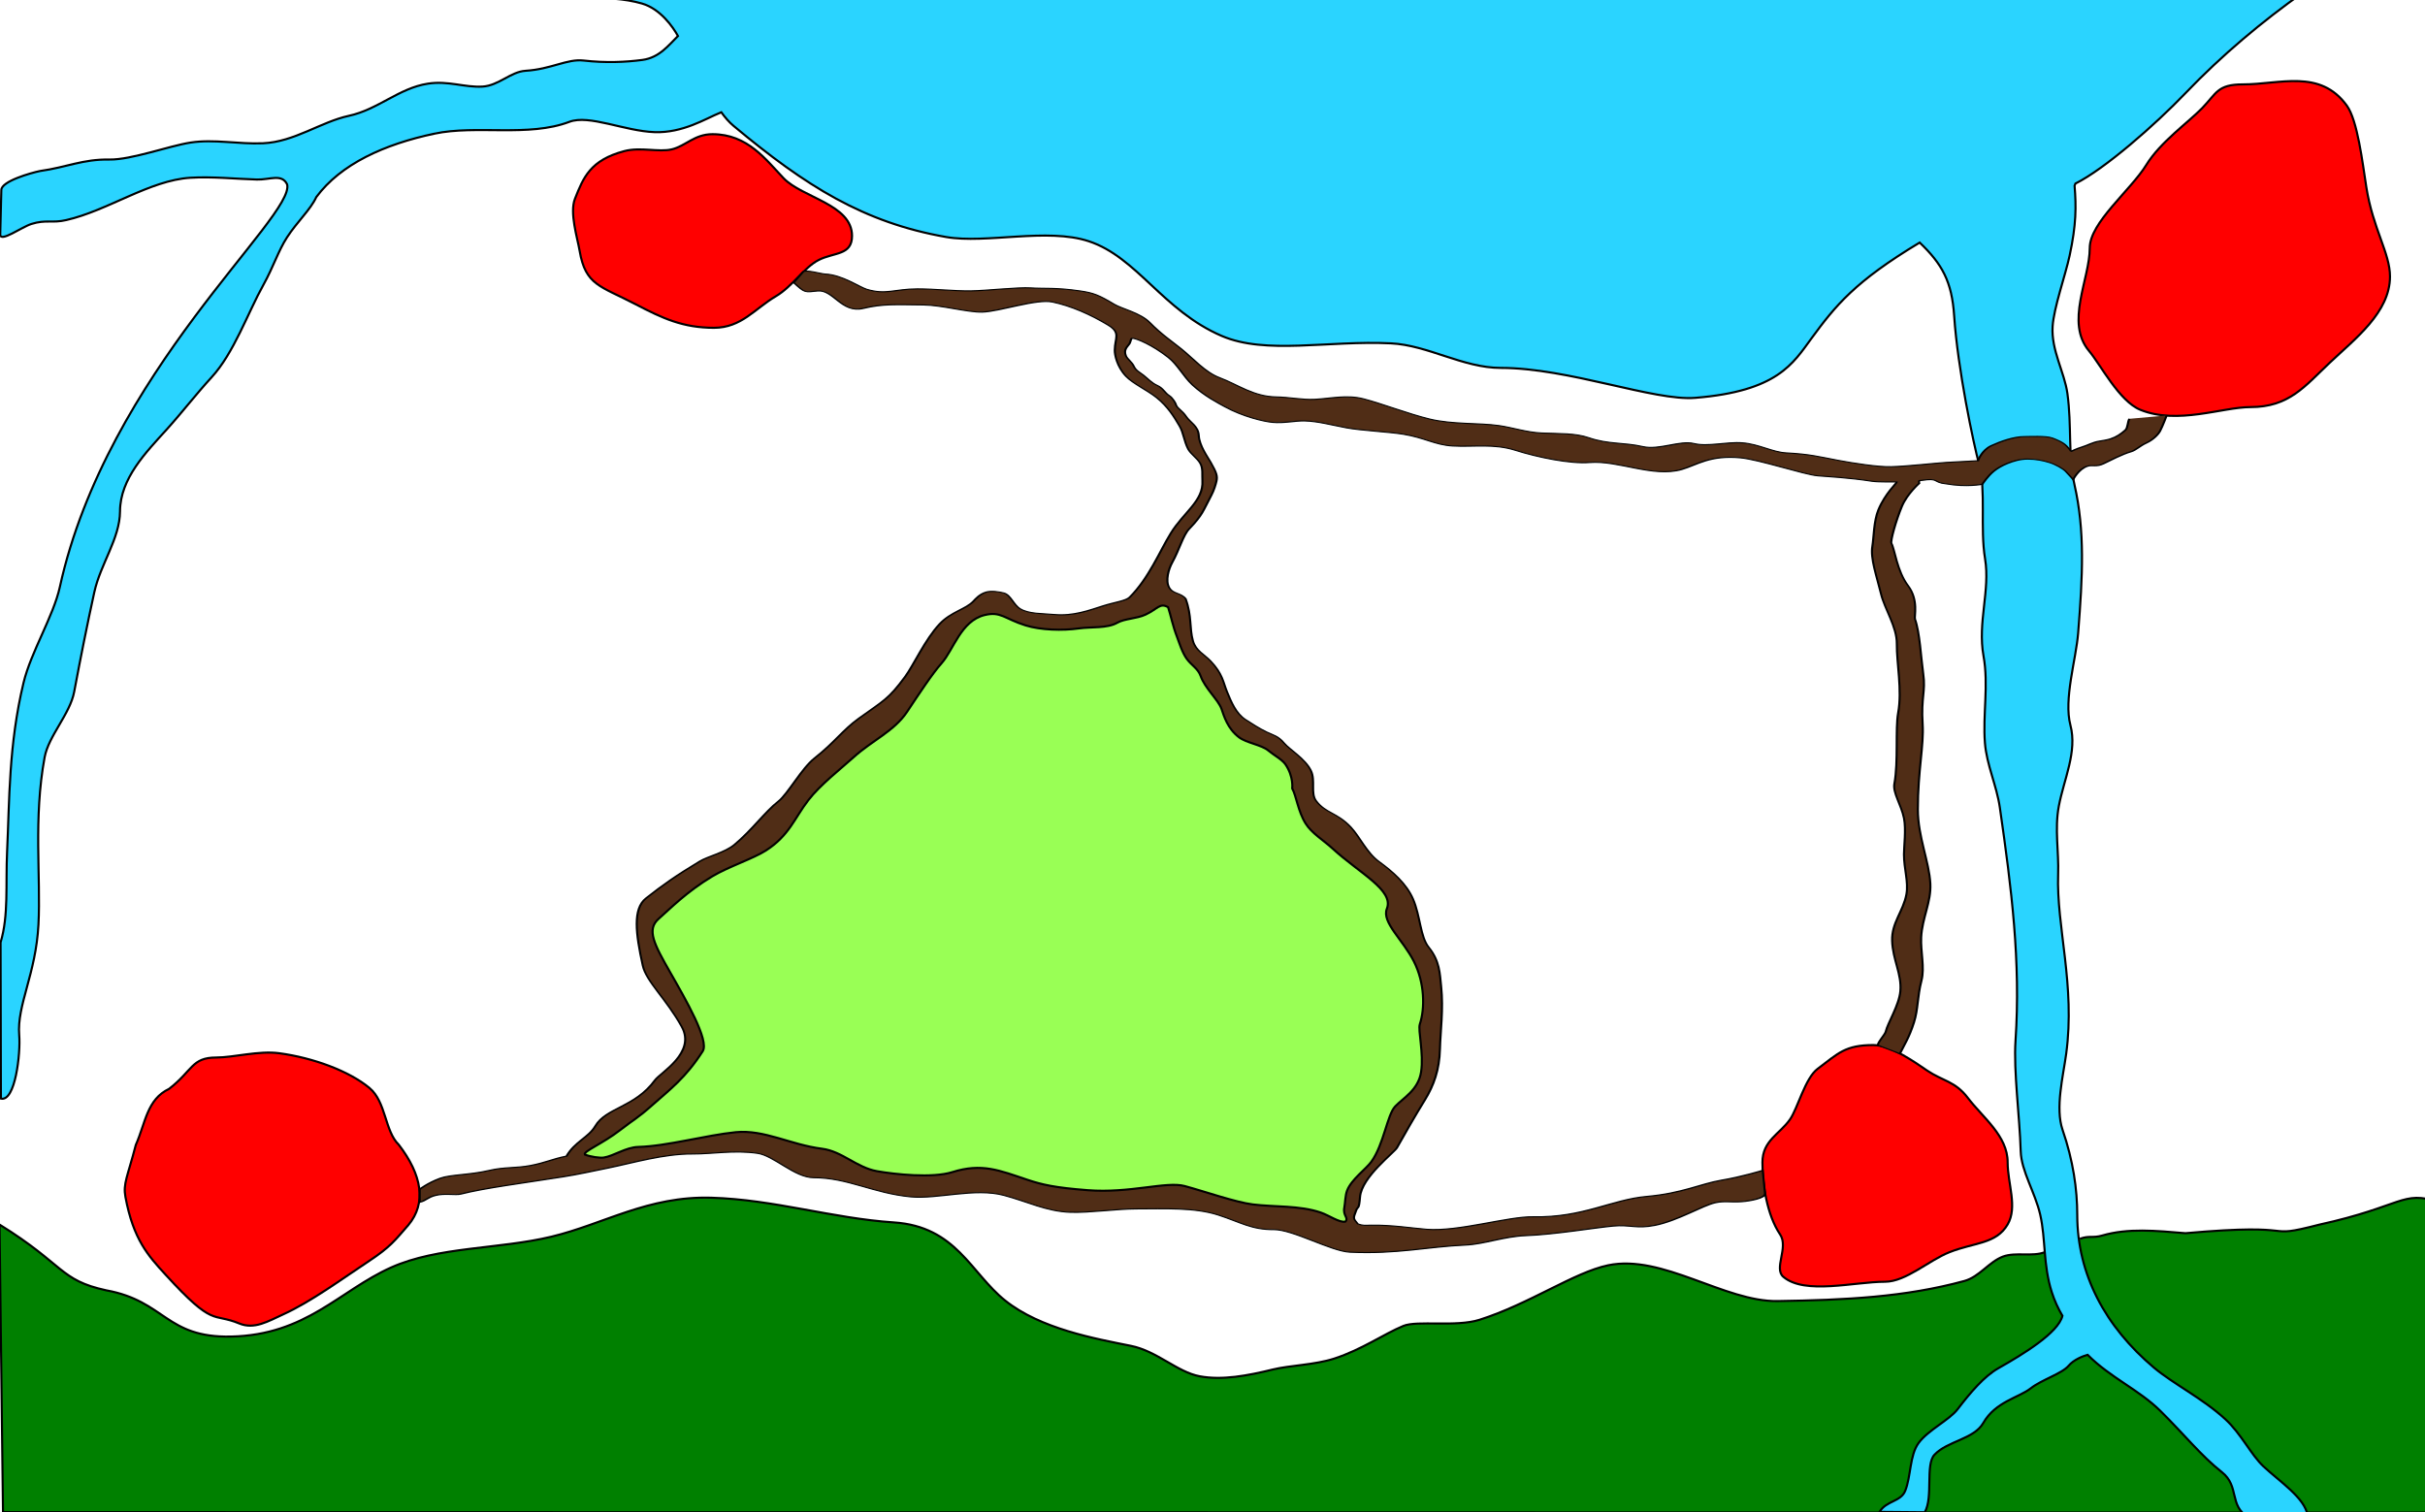
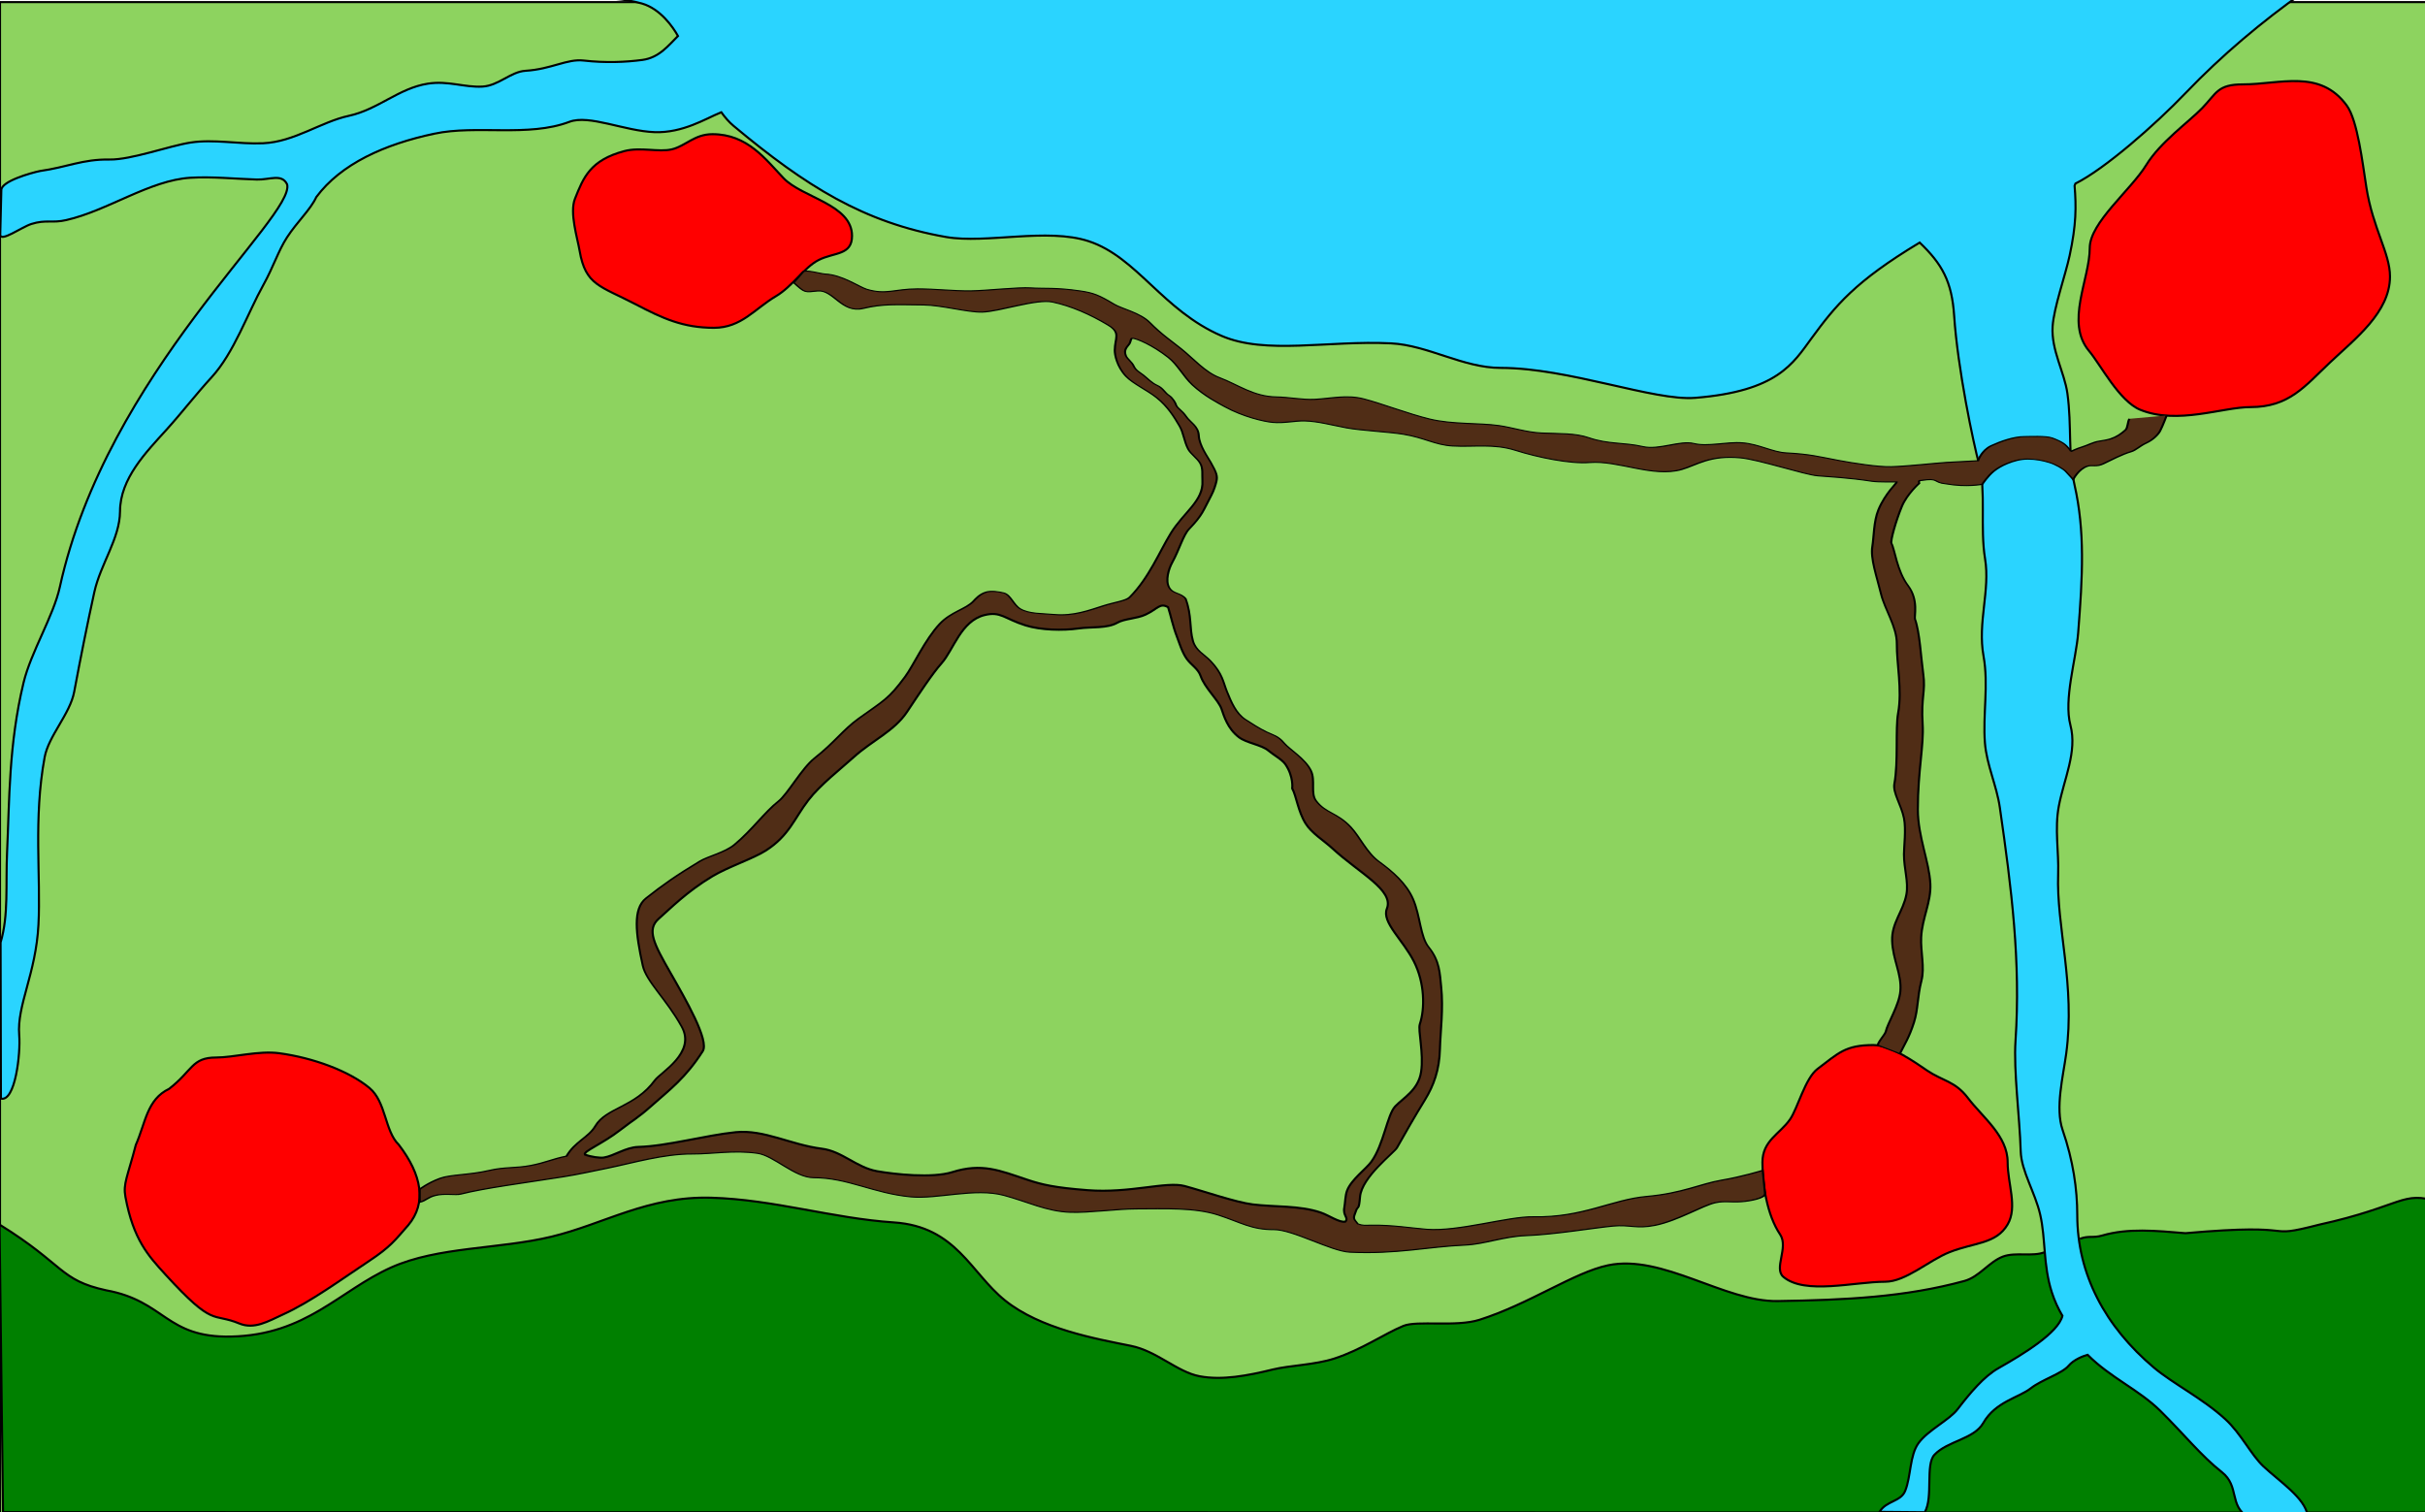
<svg xmlns="http://www.w3.org/2000/svg" width="325.623mm" height="202.964mm" viewBox="0 0 1153.782 719.164" id="svg2" version="1.1">
  <defs id="defs4" />
  <g id="layer1" transform="translate(-168.5828,-92.92265)">
+     <rect style="fill:#8dd35f;fill-opacity:1;stroke:#000000;stroke-opacity:1" id="rect4181" width="1158.733" height="719.955" x="168.583" y="93.923" />
    <path style="fill:#008000;fill-opacity:1;stroke:#000000;stroke-opacity:1" d="m 1158.184,682.407 c 4.439,-1.632 6.103,-0.238 10.59,-1.545 12.428,-3.621 25.584,-2.281 39.608,-1.113 57.839,-5.137 35.061,3.286 63.583,-4.046 40.075,-8.841 39.482,-16.528 56.822,-10.804 l 0.301,147.814 -1159.073,-0.228 -1.659,-136.851 c 31.057,19.255 28.479,26.444 50.779,31.299 28.132,5.132 28.325,22.661 59.395,22.003 35.754,-0.757 51.486,-21.802 76.115,-32.864 22.315,-10.023 51.368,-8.662 76.352,-14.678 24.935,-6.003 45.793,-19.393 76.004,-18.529 29.735,0.851 57.624,9.81 86.899,11.755 29.656,1.97 36.499,23.96 52.869,37.126 16.787,13.501 42.929,18.203 59.859,21.601 12.445,2.498 22.045,12.462 32.706,14.476 10.68,2.018 22.76,-0.247 34.846,-3.218 7.979,-1.961 20.029,-2.191 29.28,-5.212 13.164,-4.299 23.508,-11.662 32.804,-15.517 6.573,-2.725 25.04,0.637 36.243,-2.922 23.809,-7.565 44.951,-22.534 61.222,-25.944 25.74,-5.395 55.455,17.424 80.546,17.04 32.463,-0.497 60.763,-1.89 88.879,-9.554 7.229,-1.971 11.729,-9.123 18.42,-11.628 5.968,-2.234 14.169,0.209 19.895,-2.102" id="path4703" />
    <path style="fill:#2ad4ff;fill-opacity:1;stroke:#000000;stroke-opacity:1" d="m 375.22,156.538 c 20.149,-4.277 44.767,1.76 64.272,-5.643 9.377,-3.559 26.24,4.4 40.55,4.911 13.437,0.479 24.413,-6.498 31.147,-9.215 0.193,-0.08 0.388,-0.167 0.582,-0.248 1.808,2.515 3.73,4.726 5.842,6.488 34.454,28.754 62.011,46.024 101.105,52.873 19.004,3.33 48.099,-4.531 67.9,2.023 23.011,7.617 35.163,32.92 63.168,45.016 21.117,9.121 50.606,2.089 80.586,3.564 17.555,0.864 34.339,11.686 52.201,11.686 32.364,0 72.995,15.839 92.574,14.248 39.174,-3.183 46.506,-16.311 55.389,-28.404 11.34,-15.438 20.541,-26.935 51.41,-45.486 10.657,10.202 15.308,18.455 16.4,34.859 1.681,25.232 9.135,60.543 11.904,70.828 3.3,12.256 0.39,30.24 2.797,44.76 2.5,15.086 -3.631,30.361 -0.732,46.293 2.489,13.683 -0.385,27.899 0.67,41.33 0.826,10.516 5.58,20.276 7.092,30.76 5.591,38.765 9.975,73.294 7.463,110.971 -0.968,14.519 1.991,36.147 2.469,52.611 0.275,9.459 6.836,19.502 9.279,30.172 2.648,11.563 1.331,23.86 5.527,36.945 1.284,4.003 3.001,7.711 5.047,11.186 -1.984,8.033 -18.34,18.079 -30.479,24.938 -6.775,3.828 -13.454,11.742 -19.371,19.484 -3.985,5.214 -14.067,9.906 -18.625,16.152 -4.254,5.83 -3.528,15.839 -6.354,22.75 -2.123,5.192 -8.947,4.617 -12.21,9.969 l 21.535,0.182 c 4.12,-7.23 0.181,-22.635 4.618,-27.366 6.199,-6.61 18.784,-7.354 23.236,-15.143 5.785,-10.12 16.876,-12.008 22.568,-16.469 5.309,-4.161 14.876,-6.98 18.051,-10.773 2.327,-2.78 6.722,-4.556 9.006,-5.176 10.872,10.921 24.328,16.538 34.596,26.668 11.632,11.476 19.211,21.2 29.29,29.169 8.52,6.735 3.274,15.901 12.514,21.402 l 28.288,-0.812 c -1.36,-8.348 -13.291,-16.099 -20.938,-23.238 -6.041,-5.639 -10.683,-15.647 -18.275,-22.588 -10.825,-9.897 -24.882,-16.88 -33.889,-24.465 -23.203,-19.541 -36.508,-44.423 -36.508,-72.633 0,-12.291 -1.941,-25.869 -6.984,-40.529 -3.567,-10.369 0.245,-25.383 1.707,-36.15 4.449,-32.77 -4.725,-60.525 -3.818,-85.588 0.384,-10.605 -1.734,-21.444 0.316,-32.299 2.444,-12.935 8.858,-25.892 5.533,-38.498 -3.28,-12.438 2.66,-31.156 3.674,-43.945 2.167,-27.339 3.267,-48.437 -1.738,-70.49 -3.129,-13.786 -1.249,-28.045 -3.379,-43.482 -1.388,-10.06 -7.765,-20.621 -7.037,-31.875 0.578,-8.936 6.037,-24.196 8.088,-33.67 3.197,-14.768 3.168,-23.42 2.365,-33.283 l 0.395,-1.025 c 13.914,-6.929 37.895,-27.918 52.369,-43.033 17.534,-18.31 36.513,-34.12 56.055,-48.006 l -841.555,2.707 c 11.294,0.996 34.844,-2.084 51.101,2.644 8.856,2.576 14.794,11.236 17.143,15.456 -4.409,4.347 -8.858,10.318 -16.939,11.39 -7.85,1.041 -17.481,1.483 -27.961,0.287 -7.871,-0.899 -15.33,4.119 -27.659,4.883 -7.029,0.435 -12.742,7.066 -20.44,7.51 -8.606,0.496 -16.3,-2.902 -25.991,-1.391 -13.857,2.161 -23.619,12.281 -37.603,15.308 -13.331,2.886 -25.941,12.408 -40.792,13.057 -11.707,0.511 -23.345,-2.063 -34.527,-0.333 -10.104,1.563 -28.213,8.242 -38.516,8.072 -12.826,-0.211 -20.299,3.668 -33.12,5.472 -4.388,0.907 -18.287,4.845 -18.389,9.011 l -0.517,21.154 c -0.098,4.021 10.132,-3.475 14.793,-4.958 6.926,-2.203 9.968,-0.31 16.601,-1.865 19.804,-4.488 39.635,-18.922 59.038,-20.138 10.307,-0.646 22.074,0.58 31.692,0.846 6.157,0.171 11.83,-2.958 14.375,2.306 3.893,15.438 -85.732,89.632 -108.141,191.587 -3.064,13.942 -13.757,30.939 -17.271,45.542 -7.088,29.458 -6.685,56.089 -7.818,80.274 -0.75,16.006 0.797,30.308 -3.105,43.331 l 0.155,74.308 c 6.842,1.617 9.422,-21.428 8.705,-30.25 -1.154,-14.2 7.947,-29.115 9.16,-52.541 1.189,-22.974 -2.469,-50.349 2.942,-79.664 1.878,-10.173 12.088,-20.58 14.061,-31.118 3.055,-16.316 6.208,-32.106 9.565,-47.381 2.975,-13.535 12.177,-25.562 12.236,-38.503 0.072,-15.656 12.401,-28.115 22.168,-38.91 7.21,-7.968 14.079,-16.914 21.415,-24.899 10.635,-11.575 17.116,-30.45 24.655,-43.994 4.654,-8.36 7.073,-16.165 11.22,-22.567 4.803,-7.416 11.168,-13.166 13.932,-19.171 11.71,-15.789 32.435,-25.134 56.147,-30.167 z" transform="translate(0,2.0165354e-4)" id="path4689" />
    <path style="fill:#ff0000;fill-opacity:1;stroke:#000000;stroke-opacity:1" d="m 362.88,675.869 c -6.455,7.363 -8.461,10.324 -18.555,17.02 -13.616,9.032 -27.734,19.432 -40.95,25.471 -7.276,3.325 -13.781,7.32 -20.947,4.361 -12.975,-5.357 -11.827,2.212 -35.042,-23.197 -8.282,-9.065 -15.352,-16.704 -19.128,-37.045 -1.178,-6.348 1.016,-9.613 4.932,-24.714 4.685,-10.593 5.255,-21.664 15.861,-26.714 11.255,-8.726 10.698,-14.905 22.341,-14.905 8.389,0 20.281,-3.364 30.084,-2.036 16.101,2.182 33.131,8.436 42.863,16.498 8.013,6.638 7.234,20.52 13.983,27.05 11.029,14.358 13.304,27.744 4.558,38.211 z" id="path4725" />
    <path style="fill:#ff0000;fill-opacity:1;stroke:#000000;stroke-opacity:1" d="m 573.972,205.166 c 0,9.366 -8.535,7.735 -15.922,11.503 -6.915,3.527 -12.427,12.58 -20.292,17.204 -10.005,5.882 -16.415,15.041 -29.482,15.041 -14.758,0 -24.449,-4.512 -37.215,-11.172 -16.914,-8.823 -23.877,-8.981 -26.695,-25.433 -1.052,-6.141 -4.859,-18.142 -2.225,-24.798 4.006,-10.125 7.282,-18.382 23.456,-22.681 7.7,-2.047 16.367,0.641 22.583,-0.83 6.606,-1.564 10.767,-7.224 19.382,-7.224 16.749,0 25.384,12.104 33.856,20.955 8.883,9.28 32.554,12.444 32.554,27.435 z" id="path4732" />
    <path style="fill:#ff0000;fill-opacity:1;stroke:#000000;stroke-opacity:1" d="m 1305.714,224.505 c 0,17.059 -16.634,29.656 -28.53,40.885 -12.037,11.363 -19.447,21.258 -37.898,21.258 -13.224,0 -34.679,8.505 -52.374,1.281 -10.071,-4.111 -18.924,-21.527 -24.35,-27.952 -11.491,-13.605 0.296,-34.135 0.296,-49.043 0,-12.091 19.489,-27.469 26.909,-39.541 6.656,-10.829 19.955,-20.213 26.544,-26.983 6.915,-7.105 7.236,-11.333 19.404,-11.333 17.663,0 36.686,-7.478 49.444,10.08 5.116,7.041 7.469,27.133 9.303,38.842 3.092,19.74 11.253,31.335 11.253,42.506 z" id="path4735" />
    <path style="fill:#ff0000;fill-opacity:1;stroke:#000000;stroke-opacity:1" d="m 1123.795,646.029 c 0,10.193 4.821,21.274 0,29.545 -5.462,9.364 -15.824,8.537 -27.642,13.203 -9.883,3.901 -20.784,14.074 -30.69,14.074 -14.654,0 -38.148,6.354 -48.394,-2.337 -4.677,-3.967 2.605,-13.991 -1.536,-20.167 -6.272,-9.355 -8.406,-23.724 -8.406,-34.316 0,-10.388 8.255,-13.451 13.112,-20.424 3.713,-5.33 7.171,-19.589 13.162,-24.091 9.85,-7.4 13.104,-11.296 26.506,-11.296 8.433,0 20.044,8.386 25.648,12.176 7.182,4.858 13.298,5.052 19.267,12.914 7.165,9.437 18.978,18.082 18.978,30.72 z" id="path4738" />
    <path transform="matrix(0.9605714,-0.2780336,0.7980865,0.602543,0,0)" style="fill:#502d16;fill-opacity:1;stroke:#000000;stroke-width:0.795;stroke-opacity:1" d="m 612.936,765.17 c 0,0 -6.394,5.365 -9.733,7.786 -2.395,1.736 -6.81,3.935 -10.748,4.586 -3.748,0.62 -7.128,2.436 -9.639,2.423 -4.102,-0.02 -11.257,1.521 -15.53,2.324 -4.159,0.781 -4.382,-1.34 -6.813,-1.246 -4.681,0.182 -11.432,5.303 -11.432,5.303 0,0 0.453,-1.733 1.204,-5.802 0.357,-1.935 -0.227,-5.605 -1.58,-7.825 -1.412,-2.316 -3.378,-4.322 -6.228,-5.637 -2.741,-1.265 -6.154,-1.2 -9.318,-0.835 -3.24,0.374 -6.317,1.29 -8.489,2.157 -4.574,1.824 -10.313,5.576 -10.313,5.576 0,0 -7.138,-0.727 -12.841,-6.256 -4.115,-2.853 0.678,-4.672 -7.336,-6.042 -0.897,-0.71 -1.92,1.321 -1.92,1.321 0,0 -9.384,4.04 -17.216,10.334 -9.134,7.341 -20.655,17.943 -21.193,19.273 -1.558,3.852 -11.135,16.654 -14.108,26.828 -2.945,10.079 -12.43,18.587 -13.363,20.283 -4.724,8.582 -15.98,22.78 -23.075,32.71 -7.561,10.583 -11.697,12.706 -23.951,28.462 -9.862,12.681 -23.911,25.924 -42.295,48.051 -12.784,15.387 -20.64,31.618 -30.721,44.423 -8.456,10.742 -19.197,18.215 -28.729,29.115 -6.986,7.989 -12.945,17.801 -20.536,24.87 -9.233,8.597 -14.534,15.588 -22.477,22.596 -8.844,7.804 -14.216,11.277 -19.861,15.515 l -3.755,-8.335 c -0.41,-0.911 7.632,-5.127 9.117,-6.56 4.8,-4.629 17.383,-12.922 24.464,-20.72 8.613,-9.485 12.042,-19.007 20.891,-30.044 8.446,-10.534 18.092,-15.105 27.223,-24.25 6.63,-6.64 11.127,-14.862 18.052,-23.197 3.666,-4.412 12.64,-13.879 17.074,-20.52 5.47,-8.192 7.956,-16.33 13.029,-21.412 12.034,-12.056 26.198,-31.046 34.859,-39.729 12.397,-12.427 23.007,-28.598 32.323,-39.685 8.094,-9.631 11.985,-21.585 17.977,-31.036 6.892,-10.87 12.898,-21.955 19.579,-28.741 4.721,-4.795 12.311,-14.053 19.532,-19.88 10.179,-8.214 19.677,-12.482 19.817,-12.813 0,0 -6.97,-2.983 -8.621,-4.462 -6.683,-5.987 -13.926,-10.102 -16.945,-12.157 -4.161,-2.832 -13.248,-18.963 -19.142,-23.035 -9.693,-6.698 -19.016,-3.031 -26.598,-3.031 -14.14,0 -18.219,-15.796 -29.654,-19.215 -7.62,-2.279 -16.073,-11.497 -20.624,-19.085 -4.615,-7.695 -13.461,-8.727 -20.604,-13.014 -5.64,-3.386 -6.019,-9.27 -11.977,-14.773 -4.098,-3.784 -13.463,-9.12 -17.341,-13.054 -4.318,-4.38 -7.026,-8.399 -11.67,-10.847 -3.362,-1.772 -8.543,-1.964 -12.219,-4.503 -2.619,-1.808 -7.833,-7.98 -9.614,-16.739 -0.557,-2.74 -2.282,-9.426 -1.257,-17.836 0.765,-6.279 4.277,-13.867 4.397,-19.615 0.205,-9.806 -2.219,-15.754 -3.639,-16.903 -0.646,-0.522 -2.162,1.557 -4.005,2.734 -2.15,1.372 -4.735,2.167 -6.758,6.167 -0.909,1.797 -0.815,4.535 -1.976,6.923 -1.459,3.002 -0.884,4.4 -0.925,6.91 -0.038,2.343 -0.77,5.816 0.043,8.085 0.926,2.582 -0.763,5.456 -0.494,7.75 0.22,1.87 -1.268,5.594 -2.078,6.8 -1.051,2.112 -0.342,3.921 -1.731,7.962 -1.386,4.033 -0.157,7.534 -4.573,13.122 -4.44,5.619 -6.872,13.475 -8.363,17.141 -2.825,6.946 -4.063,9.035 -6.966,11.838 -1.745,1.685 -5.301,4.87 -8.54,7.221 -10.602,7.693 -12.218,9.648 -23.999,15.59 -5.044,2.544 -13.225,10.138 -21.81,16.259 -4.522,3.224 -11.026,9.126 -12.938,13.661 -1.915,4.54 1.719,4.821 0.544,9.233 -5.812,10.753 -12.464,17.177 -17.32,25.174 -3.705,6.101 -2.405,9.479 -3.261,14.252 -1.696,9.451 -5.526,14.3 -8.675,20.427 -3.349,6.517 -7.116,13.868 -6.651,18.897 0.277,3.002 0.698,7.46 1.643,10.629 0.839,2.815 2.318,4.176 1.048,9.193 -1.119,4.422 0.188,12.379 -3.416,20.171 -3.023,6.536 -10.959,12.816 -12.512,18.159 -2.548,8.766 1.975,9.988 -0.048,20.678 -1.319,6.968 -6.428,17.211 -6.271,24.351 0.174,7.96 -0.579,17.104 -5.497,26.973 -5.506,11.048 -15.347,22.771 -17.261,30.086 -2.534,9.683 -8.474,16.865 -14.127,24.486 -9.951,13.414 -21.549,25.493 -30.256,35.7 -9.995,11.718 -19.531,19.812 -29.641,26.632 -10.822,7.301 -22.574,15.526 -32.602,22.626 -3.327,2.356 -26.556,10.92 -36.408,21.844 -6.901,7.652 -5.127,4.864 -7.796,7.09 -5.335,4.45 -4.684,3.831 -5.847,8.018 0.969,1.891 1.909,1.995 4.275,2.997 7.462,3.16 13.171,8.418 17.858,11.483 10.346,6.765 35.313,5.997 44.297,10.543 17.148,8.678 36.161,3.049 50.142,7.066 14.207,4.083 25.392,1.65 34.391,3.054 9.322,1.454 19.353,1.218 19.353,1.218 l -10.124,13.577 c -2.057,2.758 -9.091,1.795 -12.261,0.784 -4.422,-1.41 -5.734,-3.431 -10.115,-3.771 -5.949,-0.462 -21.931,4.115 -32.232,2.955 -8.366,-0.942 -8.521,-4.644 -15.361,-6.529 -7.528,-2.075 -25.187,-4.878 -35.707,-8.936 -8.185,-3.157 -19.023,-1.981 -26.072,-4.59 -14.505,-5.369 -29.025,-6.015 -44.801,-15.063 -6.215,-3.564 -9.556,-22.331 -16.492,-25.414 -8.029,-3.569 -8.299,-9.51 -12.916,-17.447 -4.913,-8.445 -16.758,-12.622 -26.419,-17.08 -7.134,-3.292 -18.849,-5.506 -25.267,-8.967 -8.176,-4.409 -10.269,-13.121 -15.781,-20.644 -6.778,-9.25 -25.786,-8.731 -34.084,-14.551 -11.682,-8.194 -13.395,-21.269 -25.653,-26.976 -6.73,-3.134 -3.679,-19.063 -8.535,-23.181 -6.929,-5.875 -16.45,-6.998 -23.706,-10.425 -10.202,-4.818 -25.607,-4.657 -36.798,-5.861 -7.093,-0.763 -13.998,-1.34 -20.227,-2.418 -17.295,-2.992 -33.481,-6.579 -44.911,-7.063 -2.575,-0.109 -5.269,-3.283 -9.853,-3.425 -3.81,-0.118 -5.525,1.427 -8.627,1.328 l 6.182,-7.445 c 0,0 6.011,-2.311 12.594,-2.856 5.578,-0.462 12.156,3.038 21.351,3.65 7.248,0.482 10.48,3.214 17.177,4.02 6.936,0.835 10.817,-0.164 17.116,0.556 10.287,-7.12 16.815,-7.021 24.696,-12.479 12.694,-8.79 23.07,-4.082 43.141,-16.354 5.761,-3.523 27.565,-8.745 34.713,-25.838 7.668,-18.337 8.744,-31.68 15.094,-41.446 12.7,-19.535 23.367,-34.183 33.279,-38.036 12.304,-4.782 21.283,-7.884 36.719,-12.174 5.571,-1.548 13.134,-0.828 20.377,-3.807 13.203,-5.431 26.441,-13.673 36.204,-17.441 6.976,-2.692 24.01,-15.027 33.573,-18.736 14.606,-5.663 23.557,-11.454 34.556,-15.313 17.532,-6.151 19.719,-6.078 36.293,-16.136 8.478,-5.145 24.841,-17.98 37.533,-24.488 9.907,-5.079 16.389,-4.019 22.922,-7.41 1.58,-0.82 5.522,-3.016 8.828,-2.999 2.567,0.013 4.614,1.909 5.741,3.317 1.696,2.118 -2.133,8.326 -1.594,11.785 0.703,4.517 5.806,6.374 9.459,8.906 6.196,4.295 14.818,3.359 21.893,3.158 5.817,-0.166 10.39,0.905 13.411,-0.574 16.145,-7.907 32.028,-20.943 45.103,-29.783 14.545,-9.834 27.042,-13.027 36.013,-24.556 2.825,-3.63 6.065,-6.842 7.499,-10.252 1.43,-3.401 1.054,-7.001 2.446,-10.191 2.253,-5.161 6.079,-10.086 7.812,-14.477 2.432,-6.162 5.063,-13.014 5.33,-19.993 0.227,-5.908 -1.854,-11.937 -0.836,-17.416 1.278,-6.874 6.08,-14.073 8.314,-16.717 6,-7.146 10.514,-8.814 9.582,-15.445 -1.237,-8.803 -4.091,-16.988 -8.986,-22.411 -4.215,-4.669 -23.575,-3.296 -30.047,-5.925 -5.255,-2.135 -11.18,-10.677 -17.523,-13.732 -9.658,-4.652 -13.953,-7.459 -23.329,-8.006 -10.024,-0.585 -1.55,-15.6 -7.941,-17.469 -5.252,-1.535 -5.493,-0.441 -4.618,-8.72 l 8.51,-4.591 c 2.055,-1.109 5.446,4.103 6.888,4.922 5.653,3.212 5.923,12.57 7.586,15.482 4.254,6.679 10.268,4.47 18.462,8.251 6.456,2.979 11.826,7.199 18.208,9.971 5.677,2.466 18.75,5.621 22.885,8.223 4.264,2.682 9.074,3.721 16.185,9.88 3.727,3.228 4.656,5.263 5.789,13.121 0.563,3.904 5.27,9.047 4.093,16.261 -1.443,8.85 -0.981,13.668 -1.228,20.257 -0.278,7.394 -2.56,17.3 0.014,22.748 3.298,6.982 3.168,16.461 11.246,20.488 4.556,2.272 7.937,6.05 12.58,7.71 6.371,2.279 13.784,2.571 17.703,7.756 4.267,5.646 8.884,15.915 14.084,22.438 5.559,6.972 16.033,10.37 21.748,15.236 3.896,3.318 6.702,8.434 11.776,11.299 6.112,3.451 12.004,5.55 14.601,10.433 3.785,7.119 10.44,8.386 15.224,14.066 4.047,4.805 16.423,2.438 19.683,6.634 3.348,4.309 12.746,4.343 17.784,7.679 5.27,3.49 6.209,10.242 10.906,12.99 7.984,4.671 9.915,7.644 14.988,12.779 3.94,3.989 11.075,10.469 16.091,12.456 6.566,2.601 17.265,5.142 21.832,6.673 3.93,1.317 9.661,3.363 11.942,4.196 0,0 6.284,-5.433 11.998,-6.405 5.539,-0.942 12.391,-1.403 16.13,0.323 1.786,0.824 8.2,3.058 9.258,5.378 0.549,1.205 1.844,3.788 1.352,6.723 -0.666,3.973 -1.192,4.081 -1.192,4.081 0,0 3.7,-0.76 6.436,-0.761 2.616,-7.7e-4 6.046,-0.984 8.905,-0.446 1.155,0.217 3.488,0.607 5.047,0.531 3.259,-0.158 6.141,-1.173 9.466,-2.624 1.838,-0.802 4.679,-4.385 6.705,-5.729" id="path4753" />
-     <path style="fill:#99ff55;fill-opacity:1;stroke:#000000;stroke-opacity:1" d="m 809.52,659.432 c 2.06,-5.281 8.997,-10.207 11.521,-13.693 5.946,-8.212 7.51,-22.246 11.349,-26.318 3.847,-4.08 11.017,-7.764 12.331,-16.447 1.342,-8.867 -1.569,-19.781 -0.609,-22.678 2.511,-7.57 2.328,-19.708 -2.815,-29.863 -5.226,-10.318 -15.413,-18.644 -12.865,-25.087 3.491,-8.826 -13.121,-16.939 -25.776,-28.579 -4.469,-4.111 -9.937,-7.275 -12.891,-11.991 -3.607,-5.76 -4.376,-12.999 -6.367,-16.681 0,0 0.735,-5.664 -3.241,-11.476 -1.549,-2.263 -5.778,-4.549 -8.101,-6.531 -3.203,-2.732 -10.354,-3.568 -14.012,-6.35 -5.467,-4.159 -7.132,-10.187 -8.29,-13.489 -1.476,-4.211 -7.933,-9.909 -9.92,-15.636 -1.236,-3.56 -4.334,-5.042 -6.599,-8.163 -2.215,-3.052 -3.6,-7.752 -4.622,-10.404 -2.136,-5.541 -2.944,-10.151 -4.269,-14.18 -3.914,-2.264 -4.941,0.847 -10.752,3.538 -4.283,1.983 -9.981,1.881 -13.427,3.859 -4.816,2.765 -12.477,1.874 -18.317,2.705 -7.64,1.087 -18.089,0.816 -25.312,-1.443 -10.044,-3.141 -11.794,-6.821 -19.528,-4.908 -11.222,2.776 -14.725,16.492 -20.429,22.912 -4.578,5.153 -10.781,14.667 -16.433,23.143 -6.111,9.165 -16.696,13.693 -25.292,21.467 -6.13,5.545 -16.08,13.273 -21.724,20.619 -6.574,8.554 -9.071,16.809 -20.157,23.896 -6.069,3.879 -17.958,7.763 -25.49,12.285 -12.19,7.319 -19.971,15.313 -25.518,20.202 -5.878,5.181 -2.186,12.034 5.631,25.729 7.228,12.662 18.566,32.206 15.331,37.276 -8.113,12.714 -15.78,18.352 -23.947,25.622 -7.256,6.46 -8.825,6.847 -15.408,11.963 -8.144,6.329 -17.562,10.116 -16.751,11.583 2.845,1.131 7.2,1.705 8.978,1.442 4.828,-0.716 10.459,-4.904 16.513,-5.06 13.525,-0.349 32.322,-5.608 46.316,-7.01 13.479,-1.351 26.172,5.998 41.011,7.861 9.632,1.209 16.461,8.954 26.2,10.691 8.478,1.511 26.339,3.429 35.837,0.444 14.106,-4.434 22.419,-0.807 35.74,3.652 6.988,2.339 13.047,3.739 28.619,4.945 20.265,1.569 37.413,-4.329 46.18,-1.973 9.194,2.471 24.187,7.721 32.428,8.75 10.307,1.288 22.265,0.411 32.334,3.865 4.025,1.381 8.882,4.918 11.712,4.318 1.699,-1.931 -1.258,-2.705 -0.502,-6.661 0.446,-2.334 0.398,-5.743 1.334,-8.144 z" transform="translate(0,2.0165354e-4)" id="path4756" />
+     <path style="fill:#8dd35f;fill-opacity:1;stroke:#000000;stroke-opacity:1" d="m 809.52,659.432 c 2.06,-5.281 8.997,-10.207 11.521,-13.693 5.946,-8.212 7.51,-22.246 11.349,-26.318 3.847,-4.08 11.017,-7.764 12.331,-16.447 1.342,-8.867 -1.569,-19.781 -0.609,-22.678 2.511,-7.57 2.328,-19.708 -2.815,-29.863 -5.226,-10.318 -15.413,-18.644 -12.865,-25.087 3.491,-8.826 -13.121,-16.939 -25.776,-28.579 -4.469,-4.111 -9.937,-7.275 -12.891,-11.991 -3.607,-5.76 -4.376,-12.999 -6.367,-16.681 0,0 0.735,-5.664 -3.241,-11.476 -1.549,-2.263 -5.778,-4.549 -8.101,-6.531 -3.203,-2.732 -10.354,-3.568 -14.012,-6.35 -5.467,-4.159 -7.132,-10.187 -8.29,-13.489 -1.476,-4.211 -7.933,-9.909 -9.92,-15.636 -1.236,-3.56 -4.334,-5.042 -6.599,-8.163 -2.215,-3.052 -3.6,-7.752 -4.622,-10.404 -2.136,-5.541 -2.944,-10.151 -4.269,-14.18 -3.914,-2.264 -4.941,0.847 -10.752,3.538 -4.283,1.983 -9.981,1.881 -13.427,3.859 -4.816,2.765 -12.477,1.874 -18.317,2.705 -7.64,1.087 -18.089,0.816 -25.312,-1.443 -10.044,-3.141 -11.794,-6.821 -19.528,-4.908 -11.222,2.776 -14.725,16.492 -20.429,22.912 -4.578,5.153 -10.781,14.667 -16.433,23.143 -6.111,9.165 -16.696,13.693 -25.292,21.467 -6.13,5.545 -16.08,13.273 -21.724,20.619 -6.574,8.554 -9.071,16.809 -20.157,23.896 -6.069,3.879 -17.958,7.763 -25.49,12.285 -12.19,7.319 -19.971,15.313 -25.518,20.202 -5.878,5.181 -2.186,12.034 5.631,25.729 7.228,12.662 18.566,32.206 15.331,37.276 -8.113,12.714 -15.78,18.352 -23.947,25.622 -7.256,6.46 -8.825,6.847 -15.408,11.963 -8.144,6.329 -17.562,10.116 -16.751,11.583 2.845,1.131 7.2,1.705 8.978,1.442 4.828,-0.716 10.459,-4.904 16.513,-5.06 13.525,-0.349 32.322,-5.608 46.316,-7.01 13.479,-1.351 26.172,5.998 41.011,7.861 9.632,1.209 16.461,8.954 26.2,10.691 8.478,1.511 26.339,3.429 35.837,0.444 14.106,-4.434 22.419,-0.807 35.74,3.652 6.988,2.339 13.047,3.739 28.619,4.945 20.265,1.569 37.413,-4.329 46.18,-1.973 9.194,2.471 24.187,7.721 32.428,8.75 10.307,1.288 22.265,0.411 32.334,3.865 4.025,1.381 8.882,4.918 11.712,4.318 1.699,-1.931 -1.258,-2.705 -0.502,-6.661 0.446,-2.334 0.398,-5.743 1.334,-8.144 z" transform="translate(0,2.0165354e-4)" id="path4756" />
  </g>
</svg>
